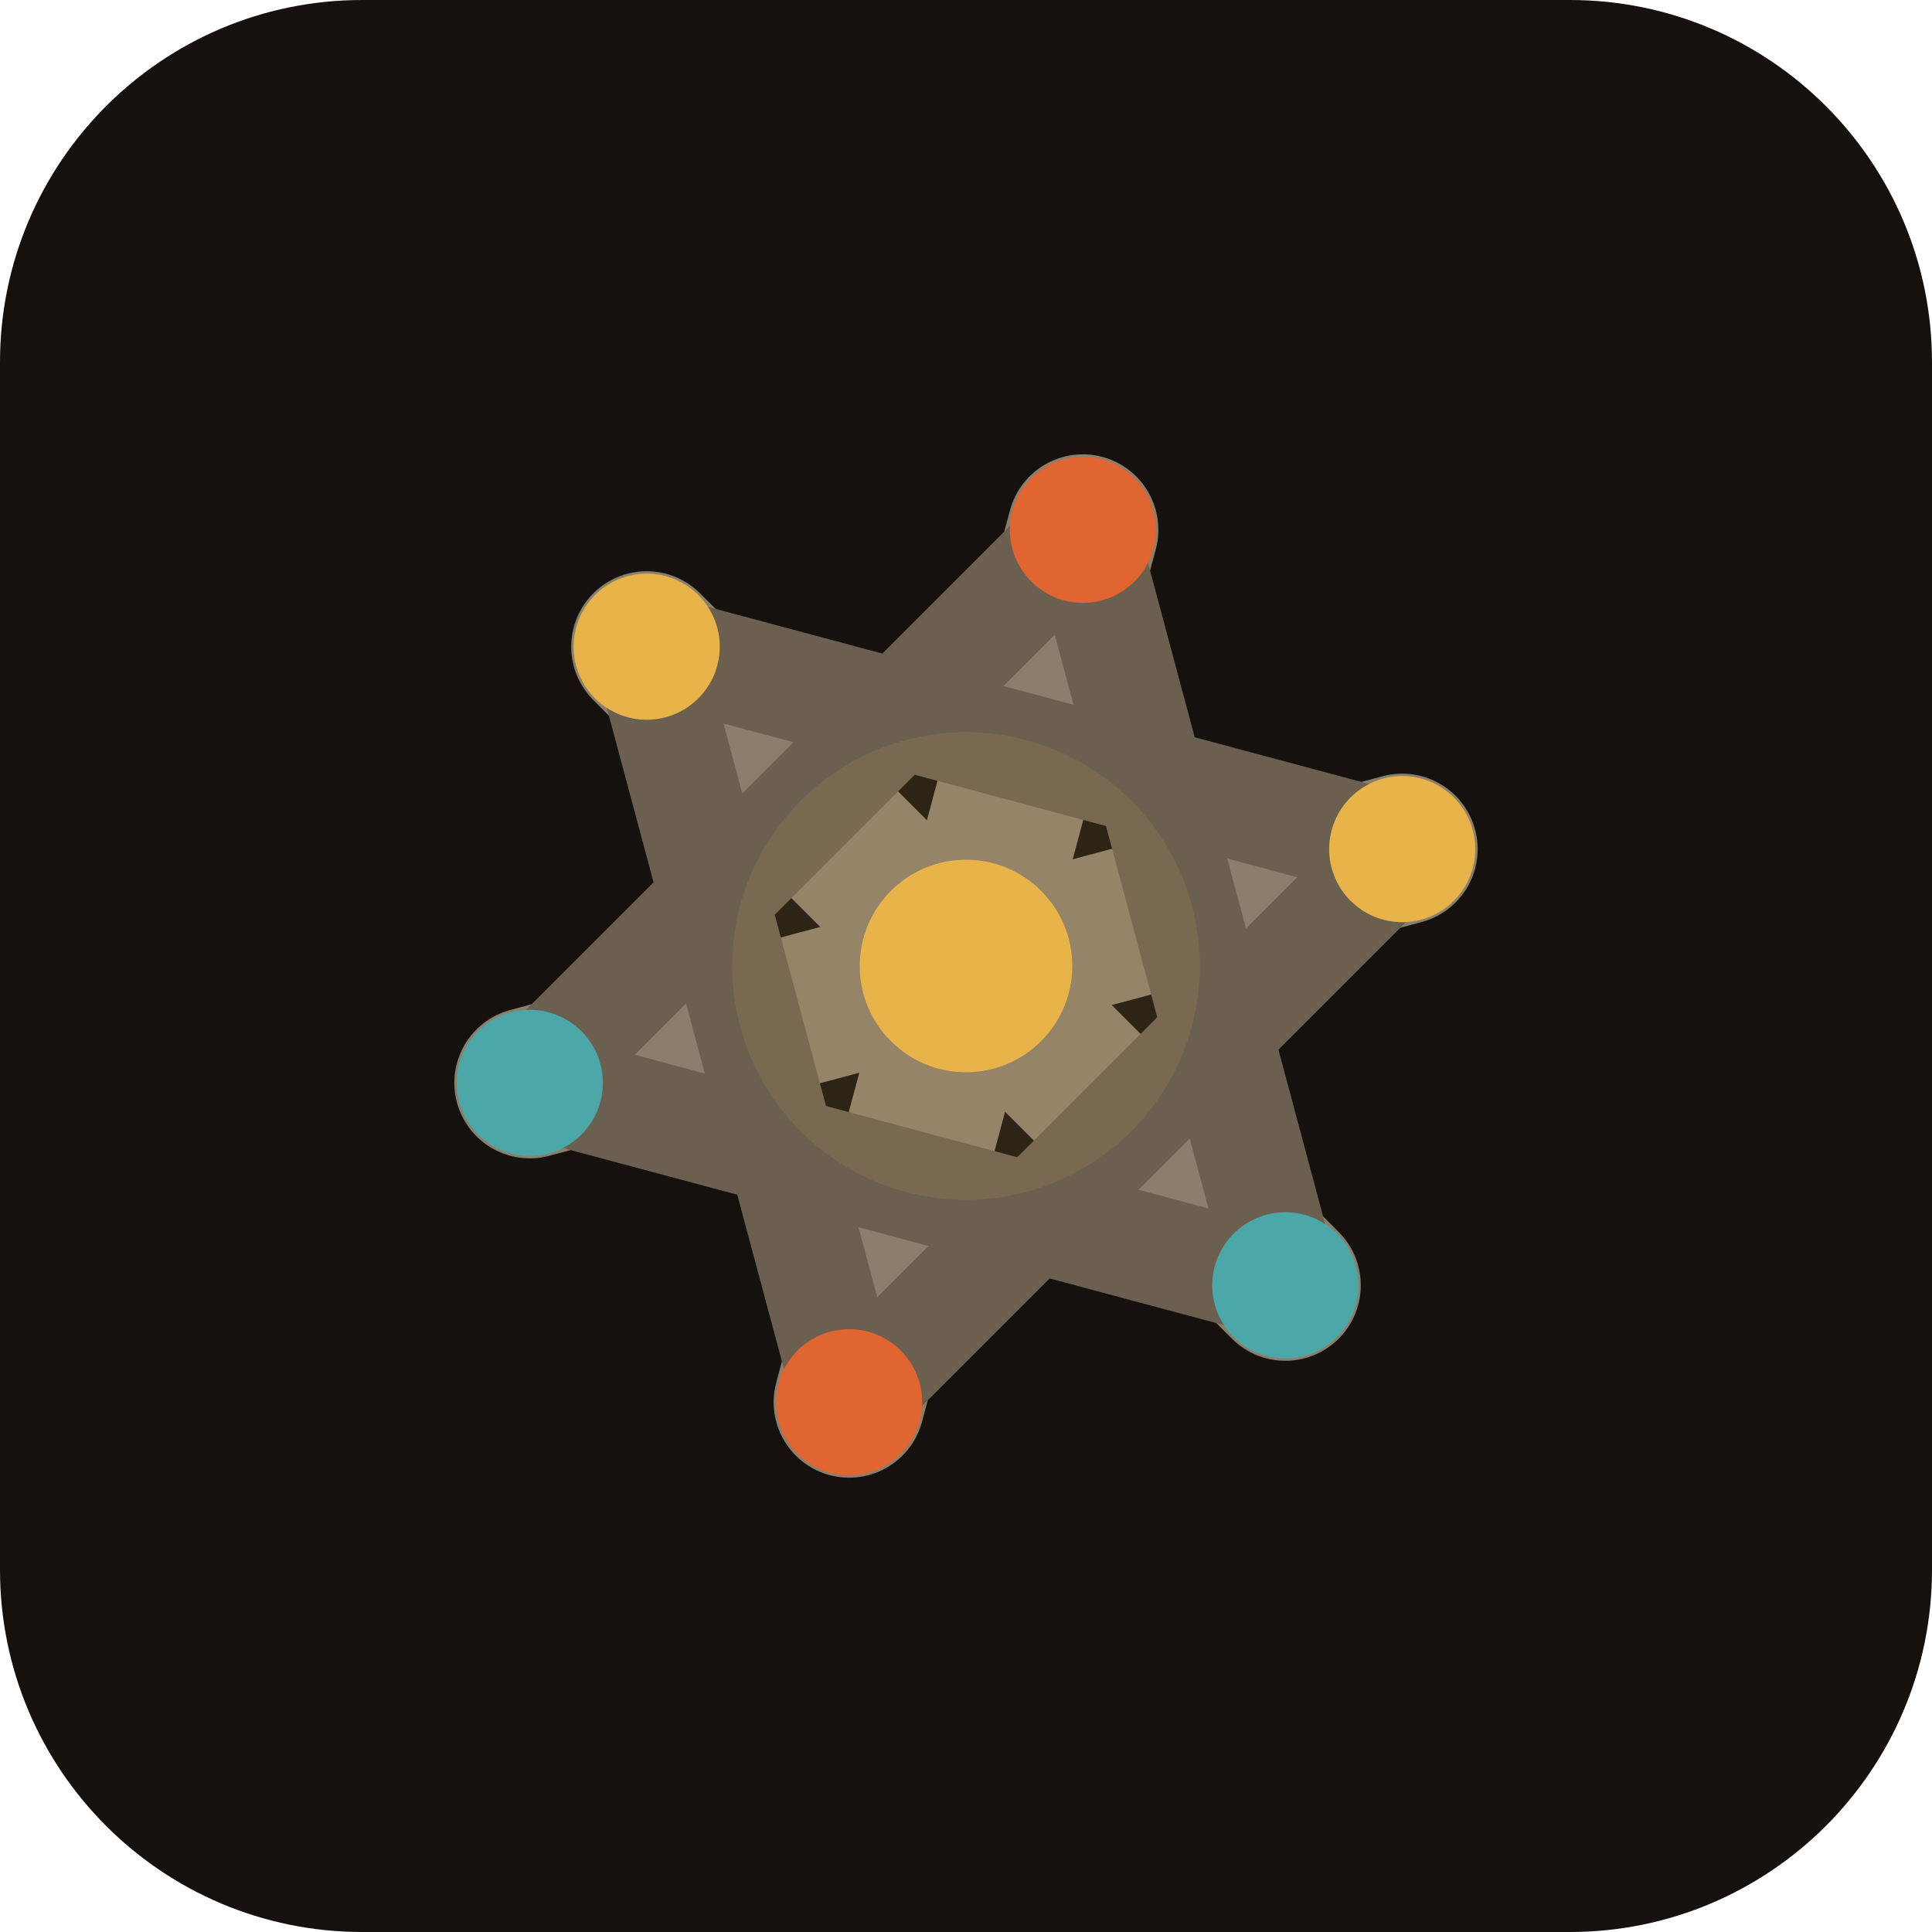
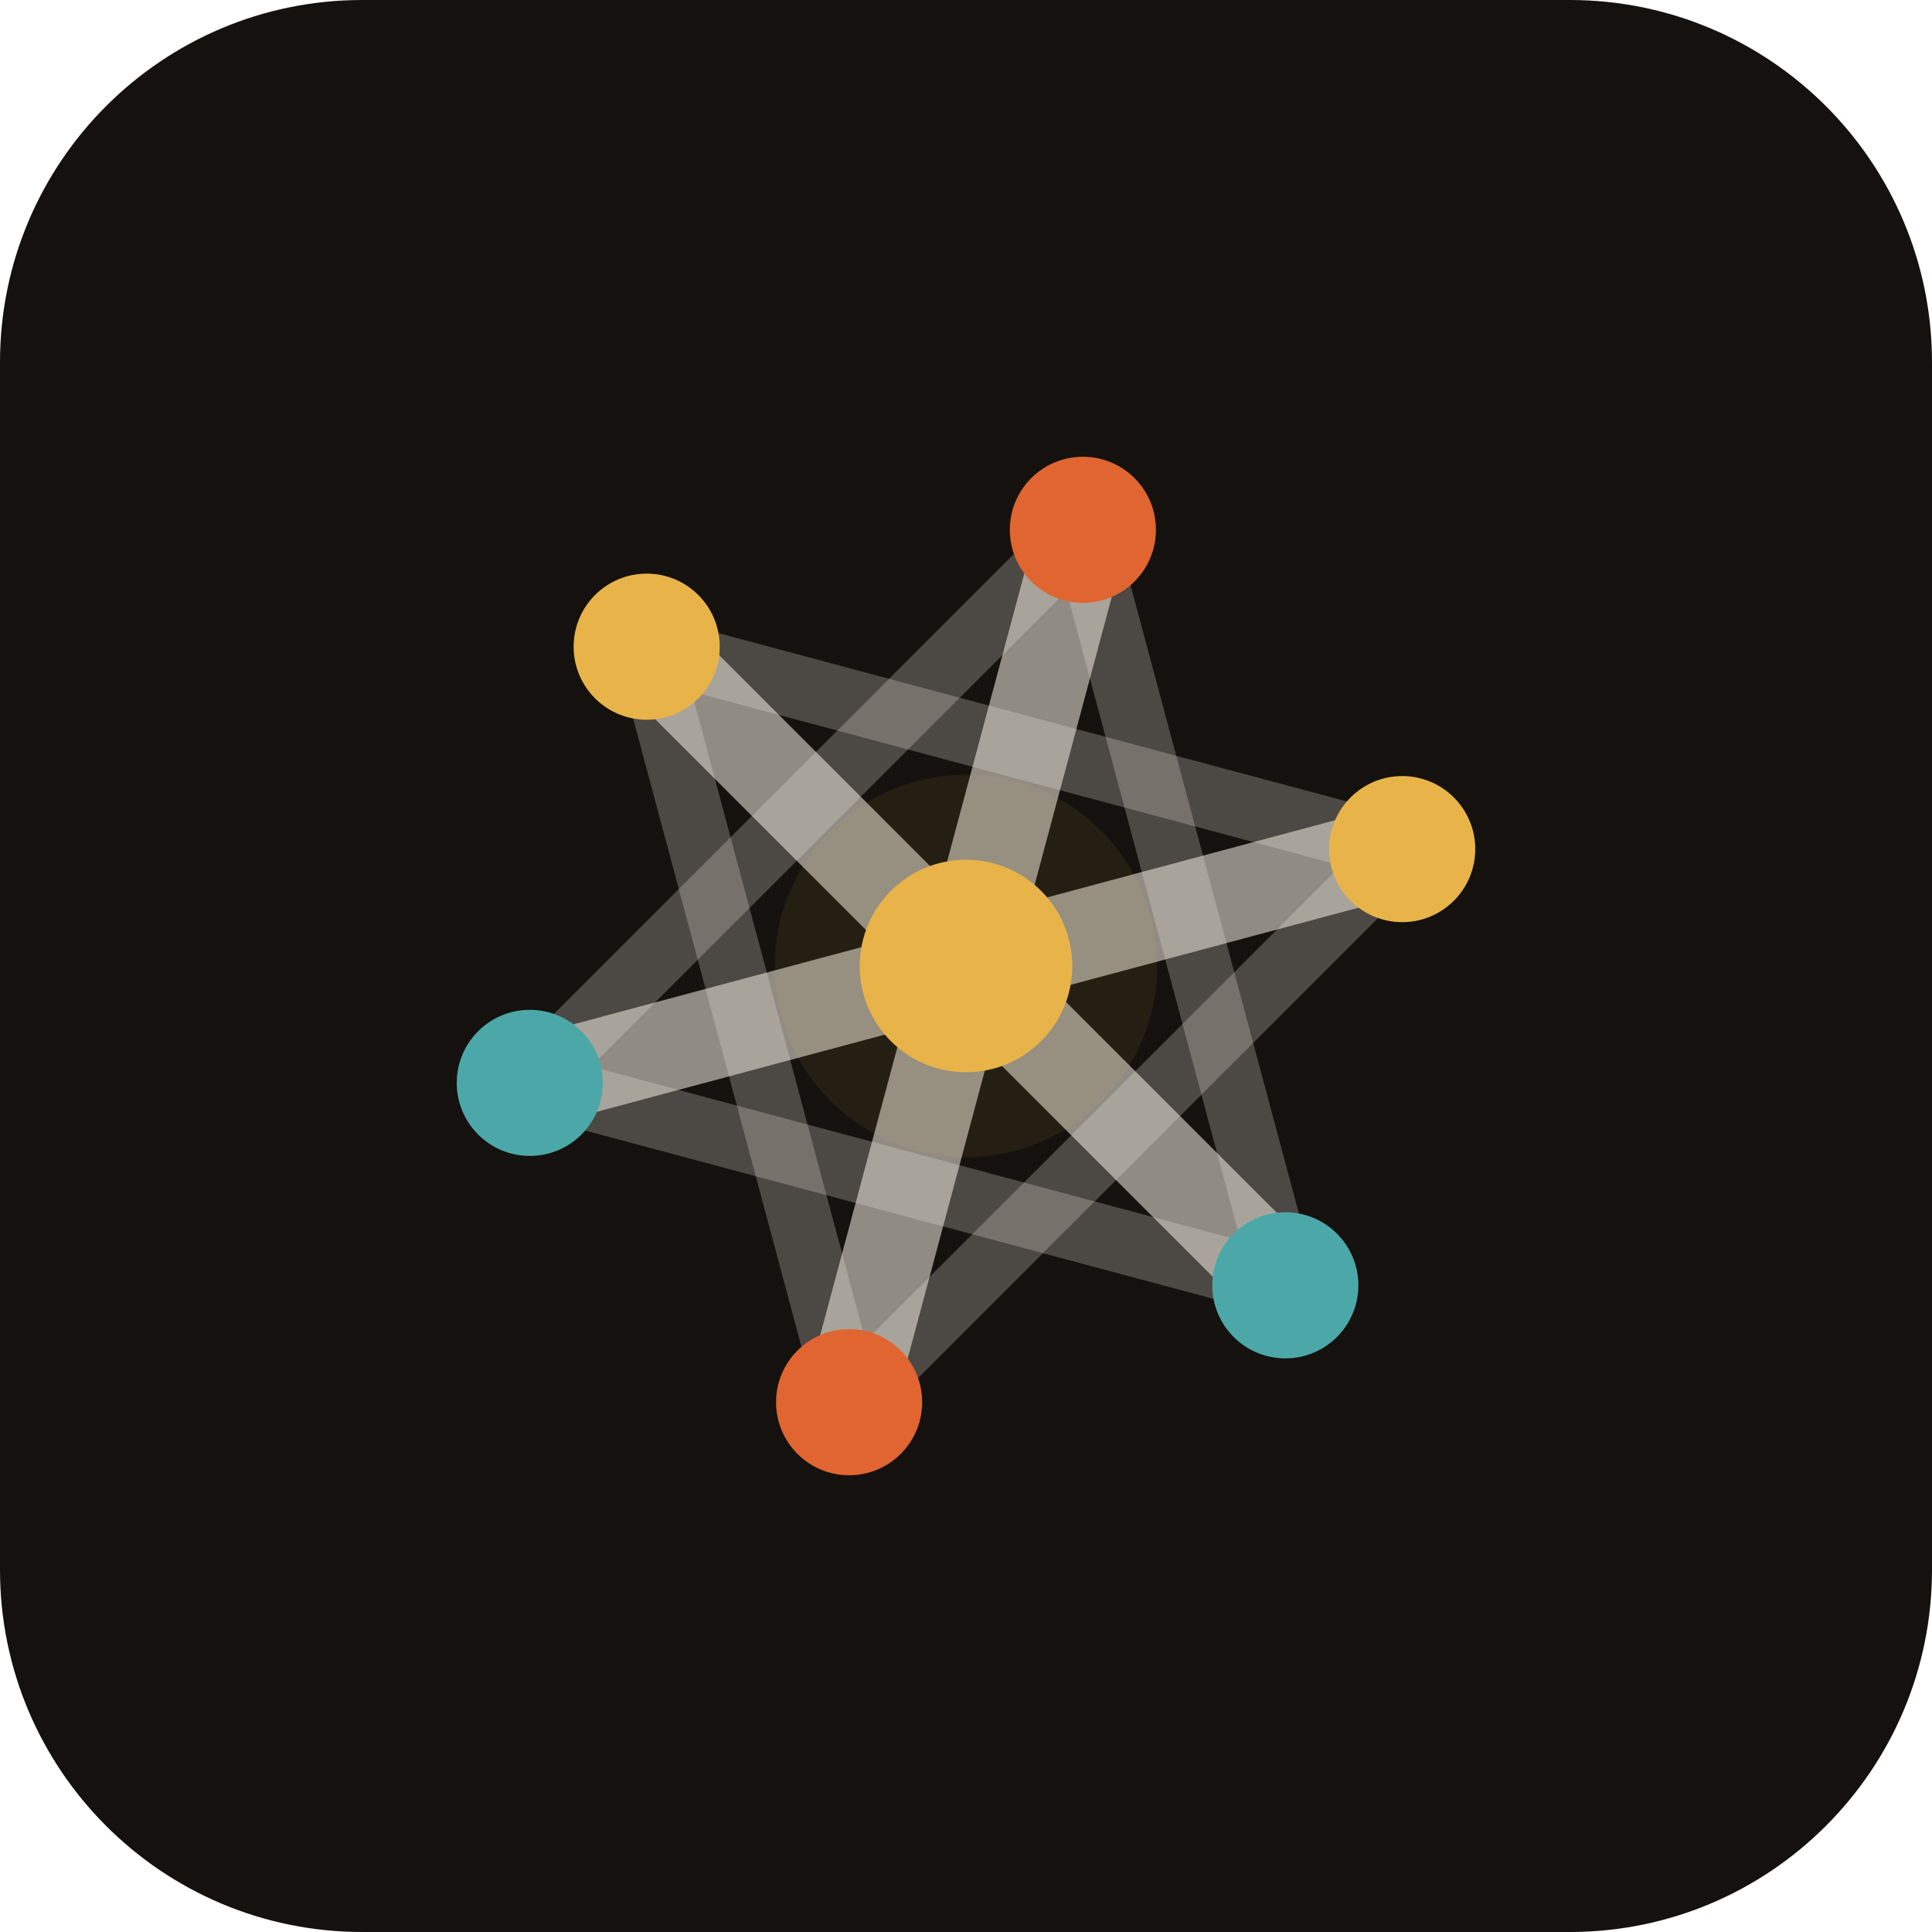
<svg xmlns="http://www.w3.org/2000/svg" viewBox="0 0 32 32" width="32" height="32">
  <rect width="32" height="32" rx="6" fill="#14110e" />
  <g transform="translate(5,5)">
-     <line x1="11" y1="11" x2="12.936" y2="3.775" stroke="#8a7e6c" stroke-width="2.5" stroke-linecap="round" />
-     <line x1="11" y1="11" x2="18.225" y2="9.064" stroke="#8a7e6c" stroke-width="2.5" stroke-linecap="round" />
-     <line x1="11" y1="11" x2="16.289" y2="16.289" stroke="#8a7e6c" stroke-width="2.5" stroke-linecap="round" />
-     <line x1="11" y1="11" x2="9.064" y2="18.225" stroke="#8a7e6c" stroke-width="2.5" stroke-linecap="round" />
-     <line x1="11" y1="11" x2="3.775" y2="12.936" stroke="#8a7e6c" stroke-width="2.5" stroke-linecap="round" />
-     <line x1="11" y1="11" x2="5.711" y2="5.711" stroke="#8a7e6c" stroke-width="2.5" stroke-linecap="round" />
-     <line x1="12.936" y1="3.775" x2="16.289" y2="16.289" stroke="#6b5f50" stroke-width="1.8" stroke-linecap="round" />
-     <line x1="18.225" y1="9.064" x2="9.064" y2="18.225" stroke="#6b5f50" stroke-width="1.8" stroke-linecap="round" />
-     <line x1="16.289" y1="16.289" x2="3.775" y2="12.936" stroke="#6b5f50" stroke-width="1.8" stroke-linecap="round" />
-     <line x1="9.064" y1="18.225" x2="5.711" y2="5.711" stroke="#6b5f50" stroke-width="1.8" stroke-linecap="round" />
-     <line x1="3.775" y1="12.936" x2="12.936" y2="3.775" stroke="#6b5f50" stroke-width="1.8" stroke-linecap="round" />
-     <line x1="5.711" y1="5.711" x2="18.225" y2="9.064" stroke="#6b5f50" stroke-width="1.8" stroke-linecap="round" />
-     <circle cx="11" cy="11" r="3.872" fill="#e8b44a" opacity=".12" />
+     <line x1="11" y1="11" x2="12.936" y2="3.775" stroke="#f5f0e4" stroke-width="1.5" opacity="0.55" />
+     <line x1="11" y1="11" x2="18.225" y2="9.064" stroke="#f5f0e4" stroke-width="1.5" opacity="0.55" />
+     <line x1="11" y1="11" x2="16.289" y2="16.289" stroke="#f5f0e4" stroke-width="1.5" opacity="0.55" />
+     <line x1="11" y1="11" x2="9.064" y2="18.225" stroke="#f5f0e4" stroke-width="1.5" opacity="0.55" />
+     <line x1="11" y1="11" x2="3.775" y2="12.936" stroke="#f5f0e4" stroke-width="1.5" opacity="0.55" />
+     <line x1="11" y1="11" x2="5.711" y2="5.711" stroke="#f5f0e4" stroke-width="1.5" opacity="0.55" />
+     <line x1="12.936" y1="3.775" x2="16.289" y2="16.289" stroke="#f5f0e4" stroke-width="1.05" opacity="0.248" />
+     <line x1="18.225" y1="9.064" x2="9.064" y2="18.225" stroke="#f5f0e4" stroke-width="1.05" opacity="0.248" />
+     <line x1="16.289" y1="16.289" x2="3.775" y2="12.936" stroke="#f5f0e4" stroke-width="1.05" opacity="0.248" />
+     <line x1="9.064" y1="18.225" x2="5.711" y2="5.711" stroke="#f5f0e4" stroke-width="1.05" opacity="0.248" />
+     <line x1="3.775" y1="12.936" x2="12.936" y2="3.775" stroke="#f5f0e4" stroke-width="1.05" opacity="0.248" />
+     <line x1="5.711" y1="5.711" x2="18.225" y2="9.064" stroke="#f5f0e4" stroke-width="1.05" opacity="0.248" />
+     <circle cx="11" cy="11" r="3.168" fill="#e8b44a" opacity=".08" />
    <circle cx="11" cy="11" r="1.76" fill="#e8b44a" />
    <circle cx="12.936" cy="3.775" r="1.21" fill="#e06530" />
    <circle cx="18.225" cy="9.064" r="1.21" fill="#e8b44a" />
    <circle cx="16.289" cy="16.289" r="1.21" fill="#4ca8a8" />
    <circle cx="9.064" cy="18.225" r="1.21" fill="#e06530" />
    <circle cx="3.775" cy="12.936" r="1.21" fill="#4ca8a8" />
    <circle cx="5.711" cy="5.711" r="1.21" fill="#e8b44a" />
  </g>
</svg>
